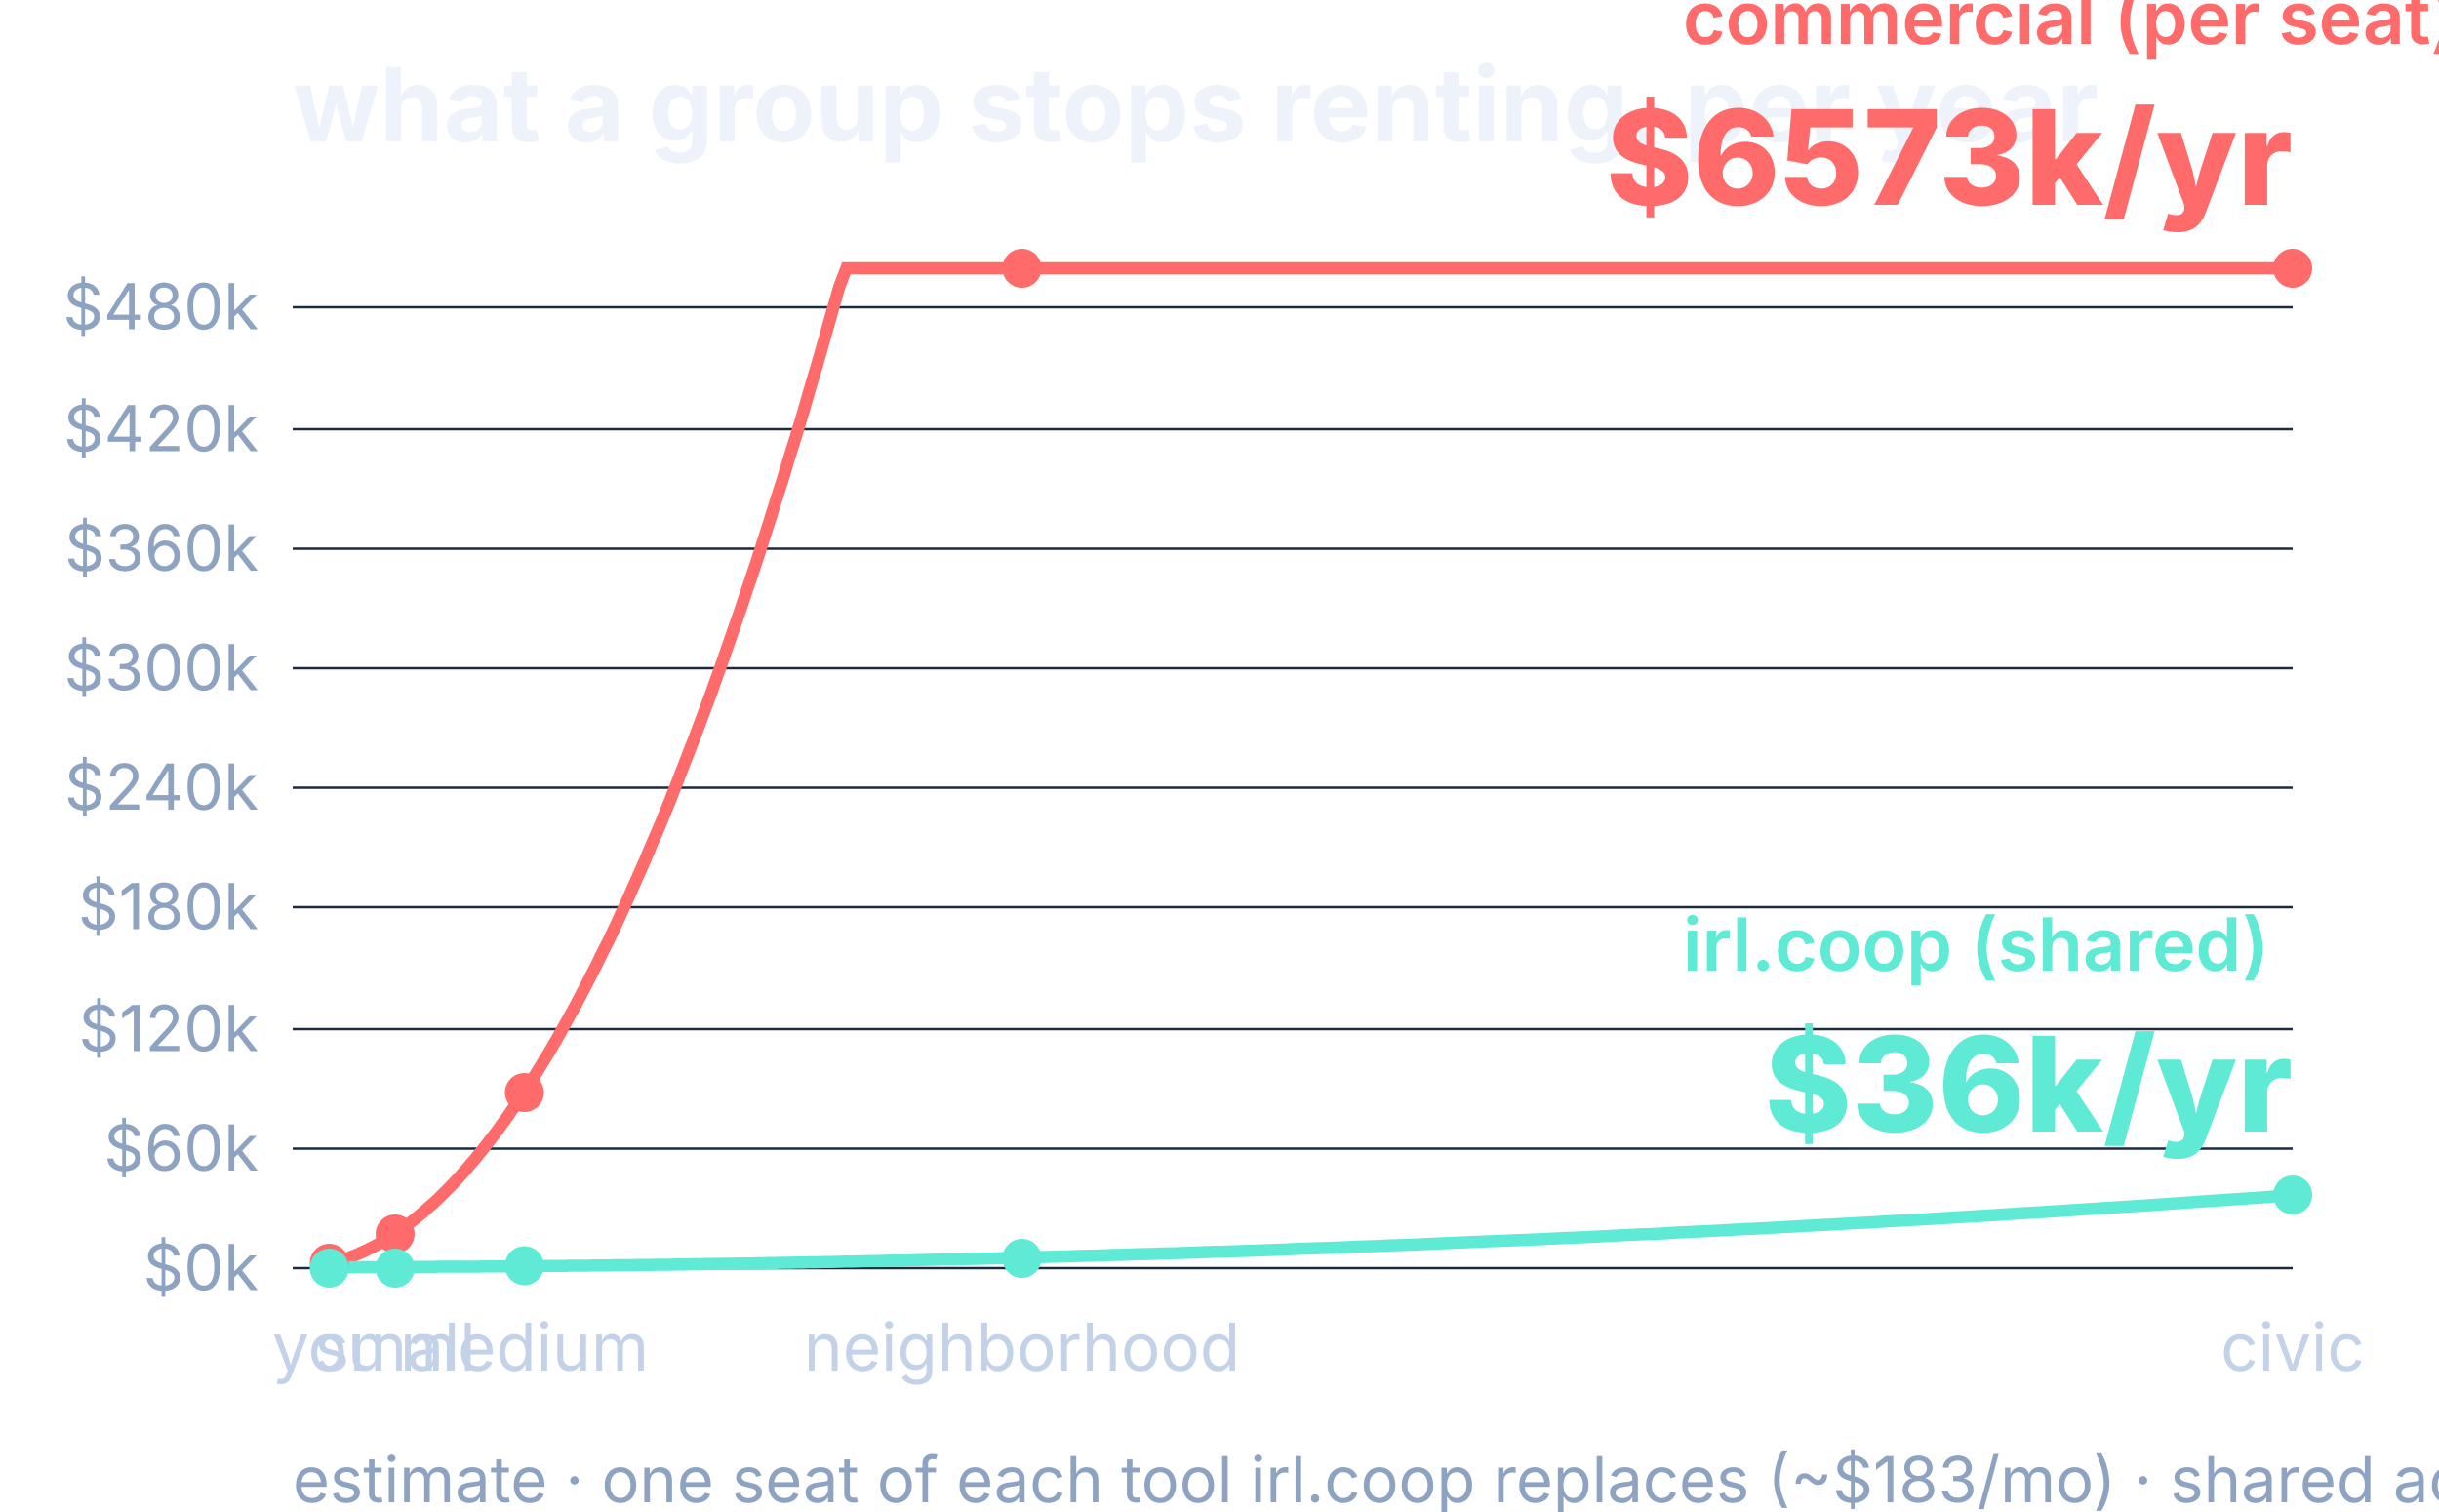
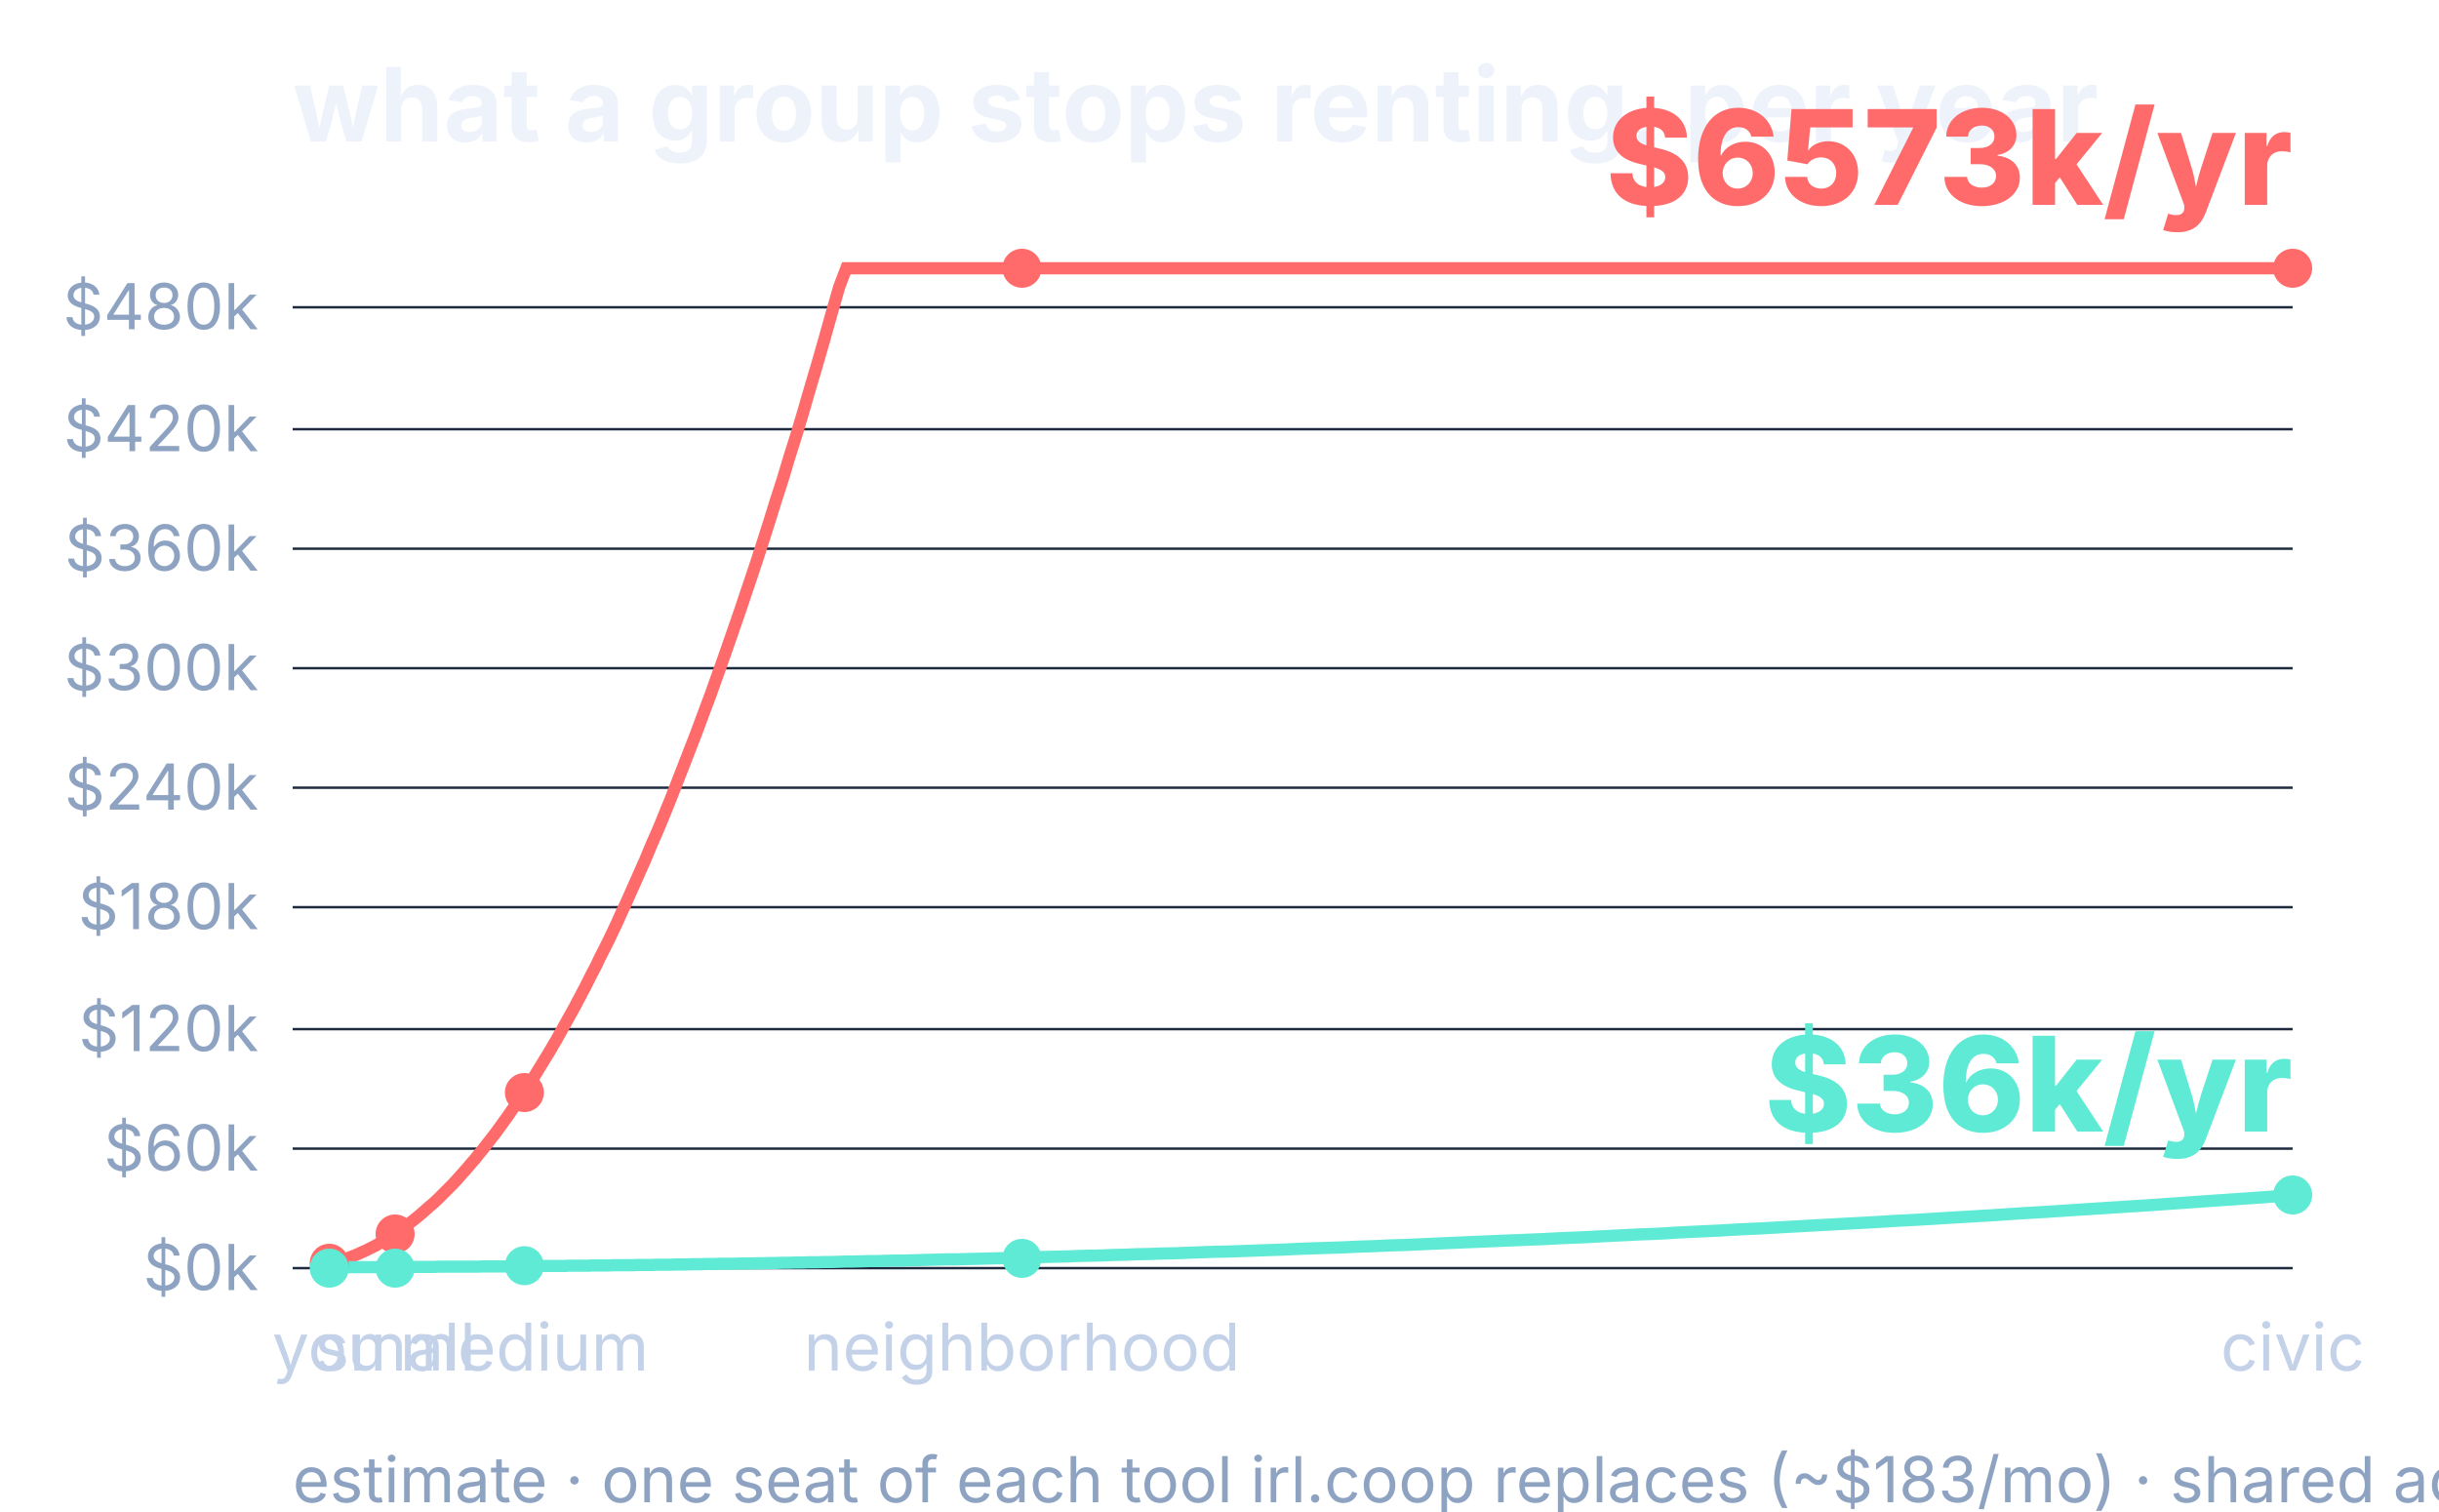
<svg xmlns="http://www.w3.org/2000/svg" width="1000" height="620" viewBox="0 0 1000 620">
  <rect width="1000" height="620" fill="none" />
  <text x="120" y="58" fill="#eef3fb" font-size="42" font-weight="700" font-family="Inter,sans-serif">what a group stops renting, per year</text>
  <line x1="120" y1="520" x2="940" y2="520" stroke="#1e2a3d" />
  <text x="106" y="529" fill="#8ea3c2" font-size="26" font-family="Inter,sans-serif" text-anchor="end">$0k</text>
  <line x1="120" y1="471" x2="940" y2="471" stroke="#1e2a3d" />
  <text x="106" y="480" fill="#8ea3c2" font-size="26" font-family="Inter,sans-serif" text-anchor="end">$60k</text>
  <line x1="120" y1="422" x2="940" y2="422" stroke="#1e2a3d" />
  <text x="106" y="431" fill="#8ea3c2" font-size="26" font-family="Inter,sans-serif" text-anchor="end">$120k</text>
  <line x1="120" y1="372" x2="940" y2="372" stroke="#1e2a3d" />
  <text x="106" y="381" fill="#8ea3c2" font-size="26" font-family="Inter,sans-serif" text-anchor="end">$180k</text>
  <line x1="120" y1="323" x2="940" y2="323" stroke="#1e2a3d" />
  <text x="106" y="332" fill="#8ea3c2" font-size="26" font-family="Inter,sans-serif" text-anchor="end">$240k</text>
  <line x1="120" y1="274" x2="940" y2="274" stroke="#1e2a3d" />
  <text x="106" y="283" fill="#8ea3c2" font-size="26" font-family="Inter,sans-serif" text-anchor="end">$300k</text>
  <line x1="120" y1="225" x2="940" y2="225" stroke="#1e2a3d" />
  <text x="106" y="234" fill="#8ea3c2" font-size="26" font-family="Inter,sans-serif" text-anchor="end">$360k</text>
  <line x1="120" y1="176" x2="940" y2="176" stroke="#1e2a3d" />
  <text x="106" y="185" fill="#8ea3c2" font-size="26" font-family="Inter,sans-serif" text-anchor="end">$420k</text>
  <line x1="120" y1="126" x2="940" y2="126" stroke="#1e2a3d" />
  <text x="106" y="135" fill="#8ea3c2" font-size="26" font-family="Inter,sans-serif" text-anchor="end">$480k</text>
  <path d="M135.0,518.2 L141.2,516.4 L145.9,514.6 L149.9,512.8 L153.5,511.0 L156.7,509.2 L159.6,507.4 L162.3,505.6 L164.9,503.8 L167.3,502.0 L169.7,500.2 L171.9,498.4 L174.0,496.6 L176.0,494.8 L178.0,493.1 L179.9,491.3 L181.7,489.5 L183.5,487.7 L185.3,485.9 L187.0,484.1 L188.6,482.3 L190.2,480.5 L191.8,478.7 L193.3,476.9 L194.9,475.1 L196.3,473.3 L197.8,471.5 L199.2,469.7 L200.6,467.9 L202.0,466.1 L203.4,464.3 L204.7,462.5 L206.0,460.7 L207.3,458.9 L208.6,457.1 L209.8,455.3 L211.1,453.5 L212.3,451.7 L213.5,449.9 L214.7,448.1 L215.9,446.3 L217.0,444.5 L218.2,442.8 L219.3,441.0 L220.4,439.2 L221.5,437.4 L222.6,435.6 L223.7,433.8 L224.8,432.0 L225.9,430.2 L226.9,428.4 L228.0,426.6 L229.0,424.8 L230.0,423.0 L231.0,421.2 L232.0,419.4 L233.0,417.6 L234.0,415.8 L235.0,414.0 L236.0,412.2 L236.9,410.4 L237.9,408.6 L238.8,406.8 L239.8,405.0 L240.7,403.2 L241.6,401.4 L242.5,399.6 L244.4,396.0 L246.1,392.4 L247.9,388.9 L249.7,385.3 L251.4,381.7 L253.1,378.1 L254.7,374.5 L256.4,370.9 L258.0,367.3 L259.6,363.7 L261.2,360.1 L262.8,356.5 L264.4,352.9 L265.9,349.3 L267.4,345.7 L269.0,342.1 L270.5,338.6 L272.7,333.2 L274.9,327.8 L277.0,322.4 L279.1,317.0 L281.2,311.6 L283.3,306.2 L285.4,300.8 L287.4,295.4 L289.4,290.0 L291.4,284.7 L293.3,279.3 L295.9,272.1 L298.4,264.9 L300.9,257.7 L303.4,250.5 L305.8,243.3 L308.2,236.2 L310.6,229.0 L312.9,221.8 L315.2,214.6 L318.0,205.6 L320.9,196.6 L323.6,187.6 L326.4,178.7 L329.1,169.7 L331.7,160.7 L334.9,149.9 L338.0,139.1 L341.0,128.4 L344.1,117.6 L347.0,110.0 L350.0,110.0 L353.4,110.0 L356.7,110.0 L360.0,110.0 L363.3,110.0 L366.5,110.0 L370.1,110.0 L373.6,110.0 L377.1,110.0 L380.6,110.0 L384.4,110.0 L388.2,110.0 L392.0,110.0 L395.6,110.0 L399.7,110.0 L403.7,110.0 L407.6,110.0 L411.8,110.0 L416.0,110.0 L420.2,110.0 L424.6,110.0 L429.0,110.0 L433.3,110.0 L437.9,110.0 L442.5,110.0 L447.0,110.0 L451.7,110.0 L456.4,110.0 L461.4,110.0 L466.3,110.0 L471.4,110.0 L476.5,110.0 L481.8,110.0 L487.0,110.0 L492.5,110.0 L497.9,110.0 L503.4,110.0 L509.0,110.0 L514.7,110.0 L520.3,110.0 L526.2,110.0 L532.2,110.0 L538.1,110.0 L544.2,110.0 L550.5,110.0 L556.7,110.0 L563.1,110.0 L569.6,110.0 L576.3,110.0 L582.9,110.0 L589.6,110.0 L596.5,110.0 L603.5,110.0 L610.6,110.0 L617.9,110.0 L625.3,110.0 L632.7,110.0 L640.3,110.0 L648.0,110.0 L655.8,110.0 L663.7,110.0 L671.7,110.0 L679.8,110.0 L687.9,110.0 L696.3,110.0 L704.8,110.0 L713.4,110.0 L722.2,110.0 L731.1,110.0 L740.0,110.0 L749.1,110.0 L758.3,110.0 L767.7,110.0 L777.4,110.0 L787.0,110.0 L796.9,110.0 L806.9,110.0 L817.1,110.0 L827.5,110.0 L837.8,110.0 L848.4,110.0 L859.2,110.0 L870.2,110.0 L881.3,110.0 L892.6,110.0 L903.9,110.0 L915.6,110.0 L927.3,110.0 L939.3,110.0 L940.0,110.0" fill="none" stroke="#ff6b6b" stroke-width="5" stroke-linecap="round" />
  <path d="M135.0,519.6 L141.2,519.6 L145.9,519.6 L149.9,519.6 L153.5,519.6 L156.7,519.5 L159.6,519.5 L162.3,519.5 L164.9,519.5 L167.3,519.5 L169.7,519.5 L171.9,519.5 L174.0,519.5 L176.0,519.5 L178.0,519.5 L179.9,519.4 L181.7,519.4 L183.5,519.4 L185.3,519.4 L187.0,519.4 L188.6,519.4 L190.2,519.4 L191.8,519.4 L193.3,519.4 L194.9,519.4 L196.3,519.4 L197.8,519.3 L199.2,519.3 L200.6,519.3 L202.0,519.3 L203.4,519.3 L204.7,519.3 L206.0,519.3 L207.3,519.3 L208.6,519.3 L209.8,519.3 L211.1,519.2 L212.3,519.2 L213.5,519.2 L214.7,519.2 L215.9,519.2 L217.0,519.2 L218.2,519.2 L219.3,519.2 L220.4,519.2 L221.5,519.2 L222.6,519.1 L223.7,519.1 L224.8,519.1 L225.9,519.1 L226.9,519.1 L228.0,519.1 L229.0,519.1 L230.0,519.1 L231.0,519.1 L232.0,519.1 L233.0,519.0 L234.0,519.0 L235.0,519.0 L236.0,519.0 L236.9,519.0 L237.9,519.0 L238.8,519.0 L239.8,519.0 L240.7,519.0 L241.6,519.0 L242.5,518.9 L244.4,518.9 L246.1,518.9 L247.9,518.9 L249.7,518.9 L251.4,518.8 L253.1,518.8 L254.7,518.8 L256.4,518.8 L258.0,518.8 L259.6,518.8 L261.2,518.7 L262.8,518.7 L264.4,518.7 L265.9,518.7 L267.4,518.7 L269.0,518.6 L270.5,518.6 L272.7,518.6 L274.9,518.6 L277.0,518.5 L279.1,518.5 L281.2,518.5 L283.3,518.4 L285.4,518.4 L287.4,518.4 L289.4,518.3 L291.4,518.3 L293.3,518.3 L295.9,518.2 L298.4,518.2 L300.9,518.2 L303.4,518.1 L305.8,518.1 L308.2,518.1 L310.6,518.0 L312.9,518.0 L315.2,517.9 L318.0,517.9 L320.9,517.8 L323.6,517.8 L326.4,517.7 L329.1,517.7 L331.7,517.6 L334.9,517.6 L338.0,517.5 L341.0,517.5 L344.1,517.4 L347.0,517.3 L350.0,517.3 L353.4,517.2 L356.7,517.1 L360.0,517.1 L363.3,517.0 L366.5,516.9 L370.1,516.9 L373.6,516.8 L377.1,516.7 L380.6,516.6 L384.4,516.5 L388.2,516.4 L392.0,516.4 L395.6,516.3 L399.7,516.2 L403.7,516.1 L407.6,516.0 L411.8,515.9 L416.0,515.8 L420.2,515.7 L424.6,515.5 L429.0,515.4 L433.3,515.3 L437.9,515.2 L442.5,515.0 L447.0,514.9 L451.7,514.8 L456.4,514.6 L461.4,514.5 L466.3,514.3 L471.4,514.2 L476.5,514.0 L481.8,513.9 L487.0,513.7 L492.5,513.5 L497.9,513.3 L503.4,513.2 L509.0,513.0 L514.7,512.8 L520.3,512.6 L526.2,512.4 L532.2,512.1 L538.1,511.9 L544.2,511.7 L550.5,511.5 L556.7,511.2 L563.1,511.0 L569.6,510.7 L576.3,510.5 L582.9,510.2 L589.6,509.9 L596.5,509.6 L603.5,509.3 L610.6,509.0 L617.9,508.7 L625.3,508.4 L632.7,508.1 L640.3,507.7 L648.0,507.4 L655.8,507.0 L663.7,506.6 L671.7,506.2 L679.8,505.9 L687.9,505.4 L696.3,505.0 L704.8,504.6 L713.4,504.1 L722.2,503.7 L731.1,503.2 L740.0,502.7 L749.1,502.2 L758.3,501.7 L767.7,501.2 L777.4,500.6 L787.0,500.1 L796.9,499.5 L806.9,498.9 L817.1,498.3 L827.5,497.6 L837.8,497.0 L848.4,496.3 L859.2,495.6 L870.2,494.9 L881.3,494.2 L892.6,493.4 L903.9,492.6 L915.6,491.8 L927.3,491.0 L939.3,490.1 L940.0,490.1" fill="none" stroke="#5eead4" stroke-width="5" stroke-linecap="round" />
  <circle cx="135" cy="518" r="8" fill="#ff6b6b" />
  <circle cx="135" cy="520" r="8" fill="#5eead4" />
  <text x="135" y="562" fill="#c3d2e8" font-size="27" font-family="Inter,sans-serif" text-anchor="middle">you</text>
  <circle cx="162" cy="506" r="8" fill="#ff6b6b" />
  <circle cx="162" cy="520" r="8" fill="#5eead4" />
  <text x="162" y="562" fill="#c3d2e8" font-size="27" font-family="Inter,sans-serif" text-anchor="middle">small</text>
  <circle cx="215" cy="448" r="8" fill="#ff6b6b" />
  <circle cx="215" cy="519" r="8" fill="#5eead4" />
  <text x="215" y="562" fill="#c3d2e8" font-size="27" font-family="Inter,sans-serif" text-anchor="middle">medium</text>
  <circle cx="419" cy="110" r="8" fill="#ff6b6b" />
  <circle cx="419" cy="516" r="8" fill="#5eead4" />
  <text x="419" y="562" fill="#c3d2e8" font-size="27" font-family="Inter,sans-serif" text-anchor="middle">neighborhood</text>
  <circle cx="940" cy="110" r="8" fill="#ff6b6b" />
  <circle cx="940" cy="490" r="8" fill="#5eead4" />
  <text x="940" y="562" fill="#c3d2e8" font-size="27" font-family="Inter,sans-serif" text-anchor="middle">civic</text>
  <text x="940" y="84" fill="#ff6b6b" font-size="54" font-weight="800" font-family="Inter,sans-serif" text-anchor="end">$6573k/yr</text>
  <text x="940" y="464" fill="#5eead4" font-size="54" font-weight="800" font-family="Inter,sans-serif" text-anchor="end">$36k/yr</text>
-   <text x="690" y="18" fill="#ff6b6b" font-size="30" font-weight="600" font-family="Inter,sans-serif">commercial (per seat)</text>
-   <text x="690" y="398" fill="#5eead4" font-size="30" font-weight="600" font-family="Inter,sans-serif">irl.coop (shared)</text>
  <text x="120" y="616" fill="#8ea3c2" font-size="26" font-family="Inter,sans-serif">estimate · one seat of each tool irl.coop replaces (~$183/mo) · shared across members, never one user · labor unpriced</text>
</svg>
